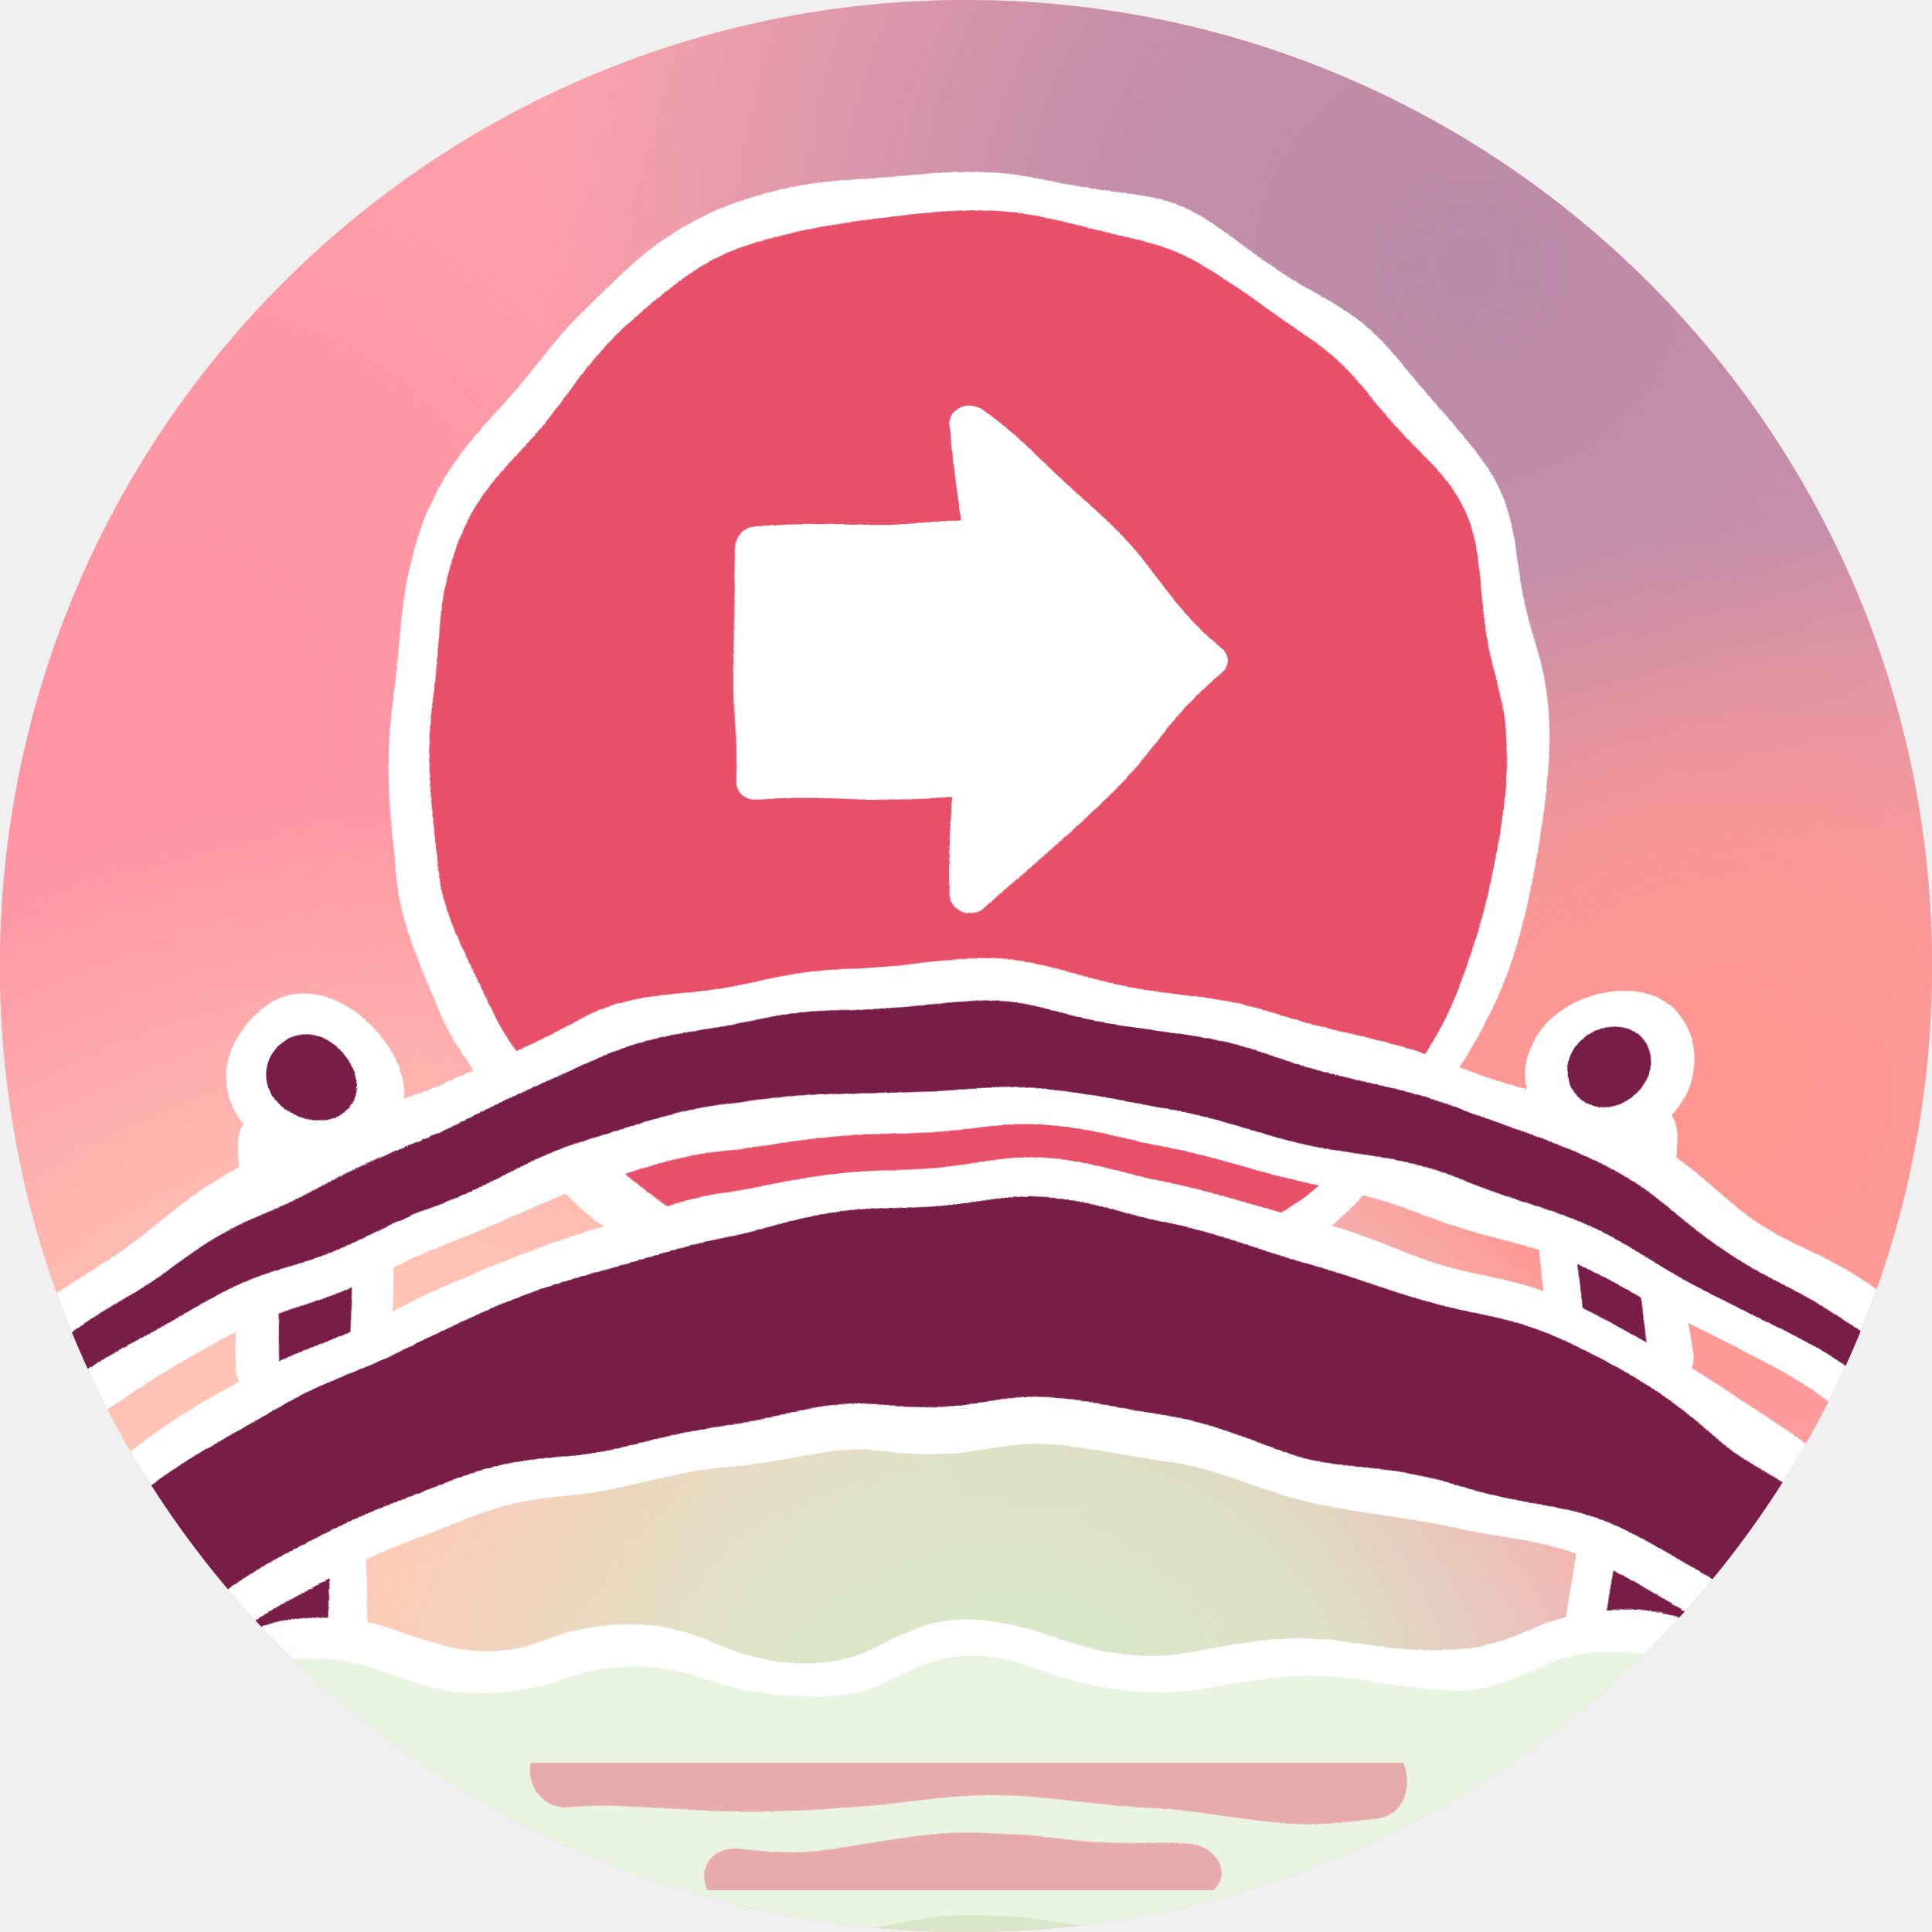
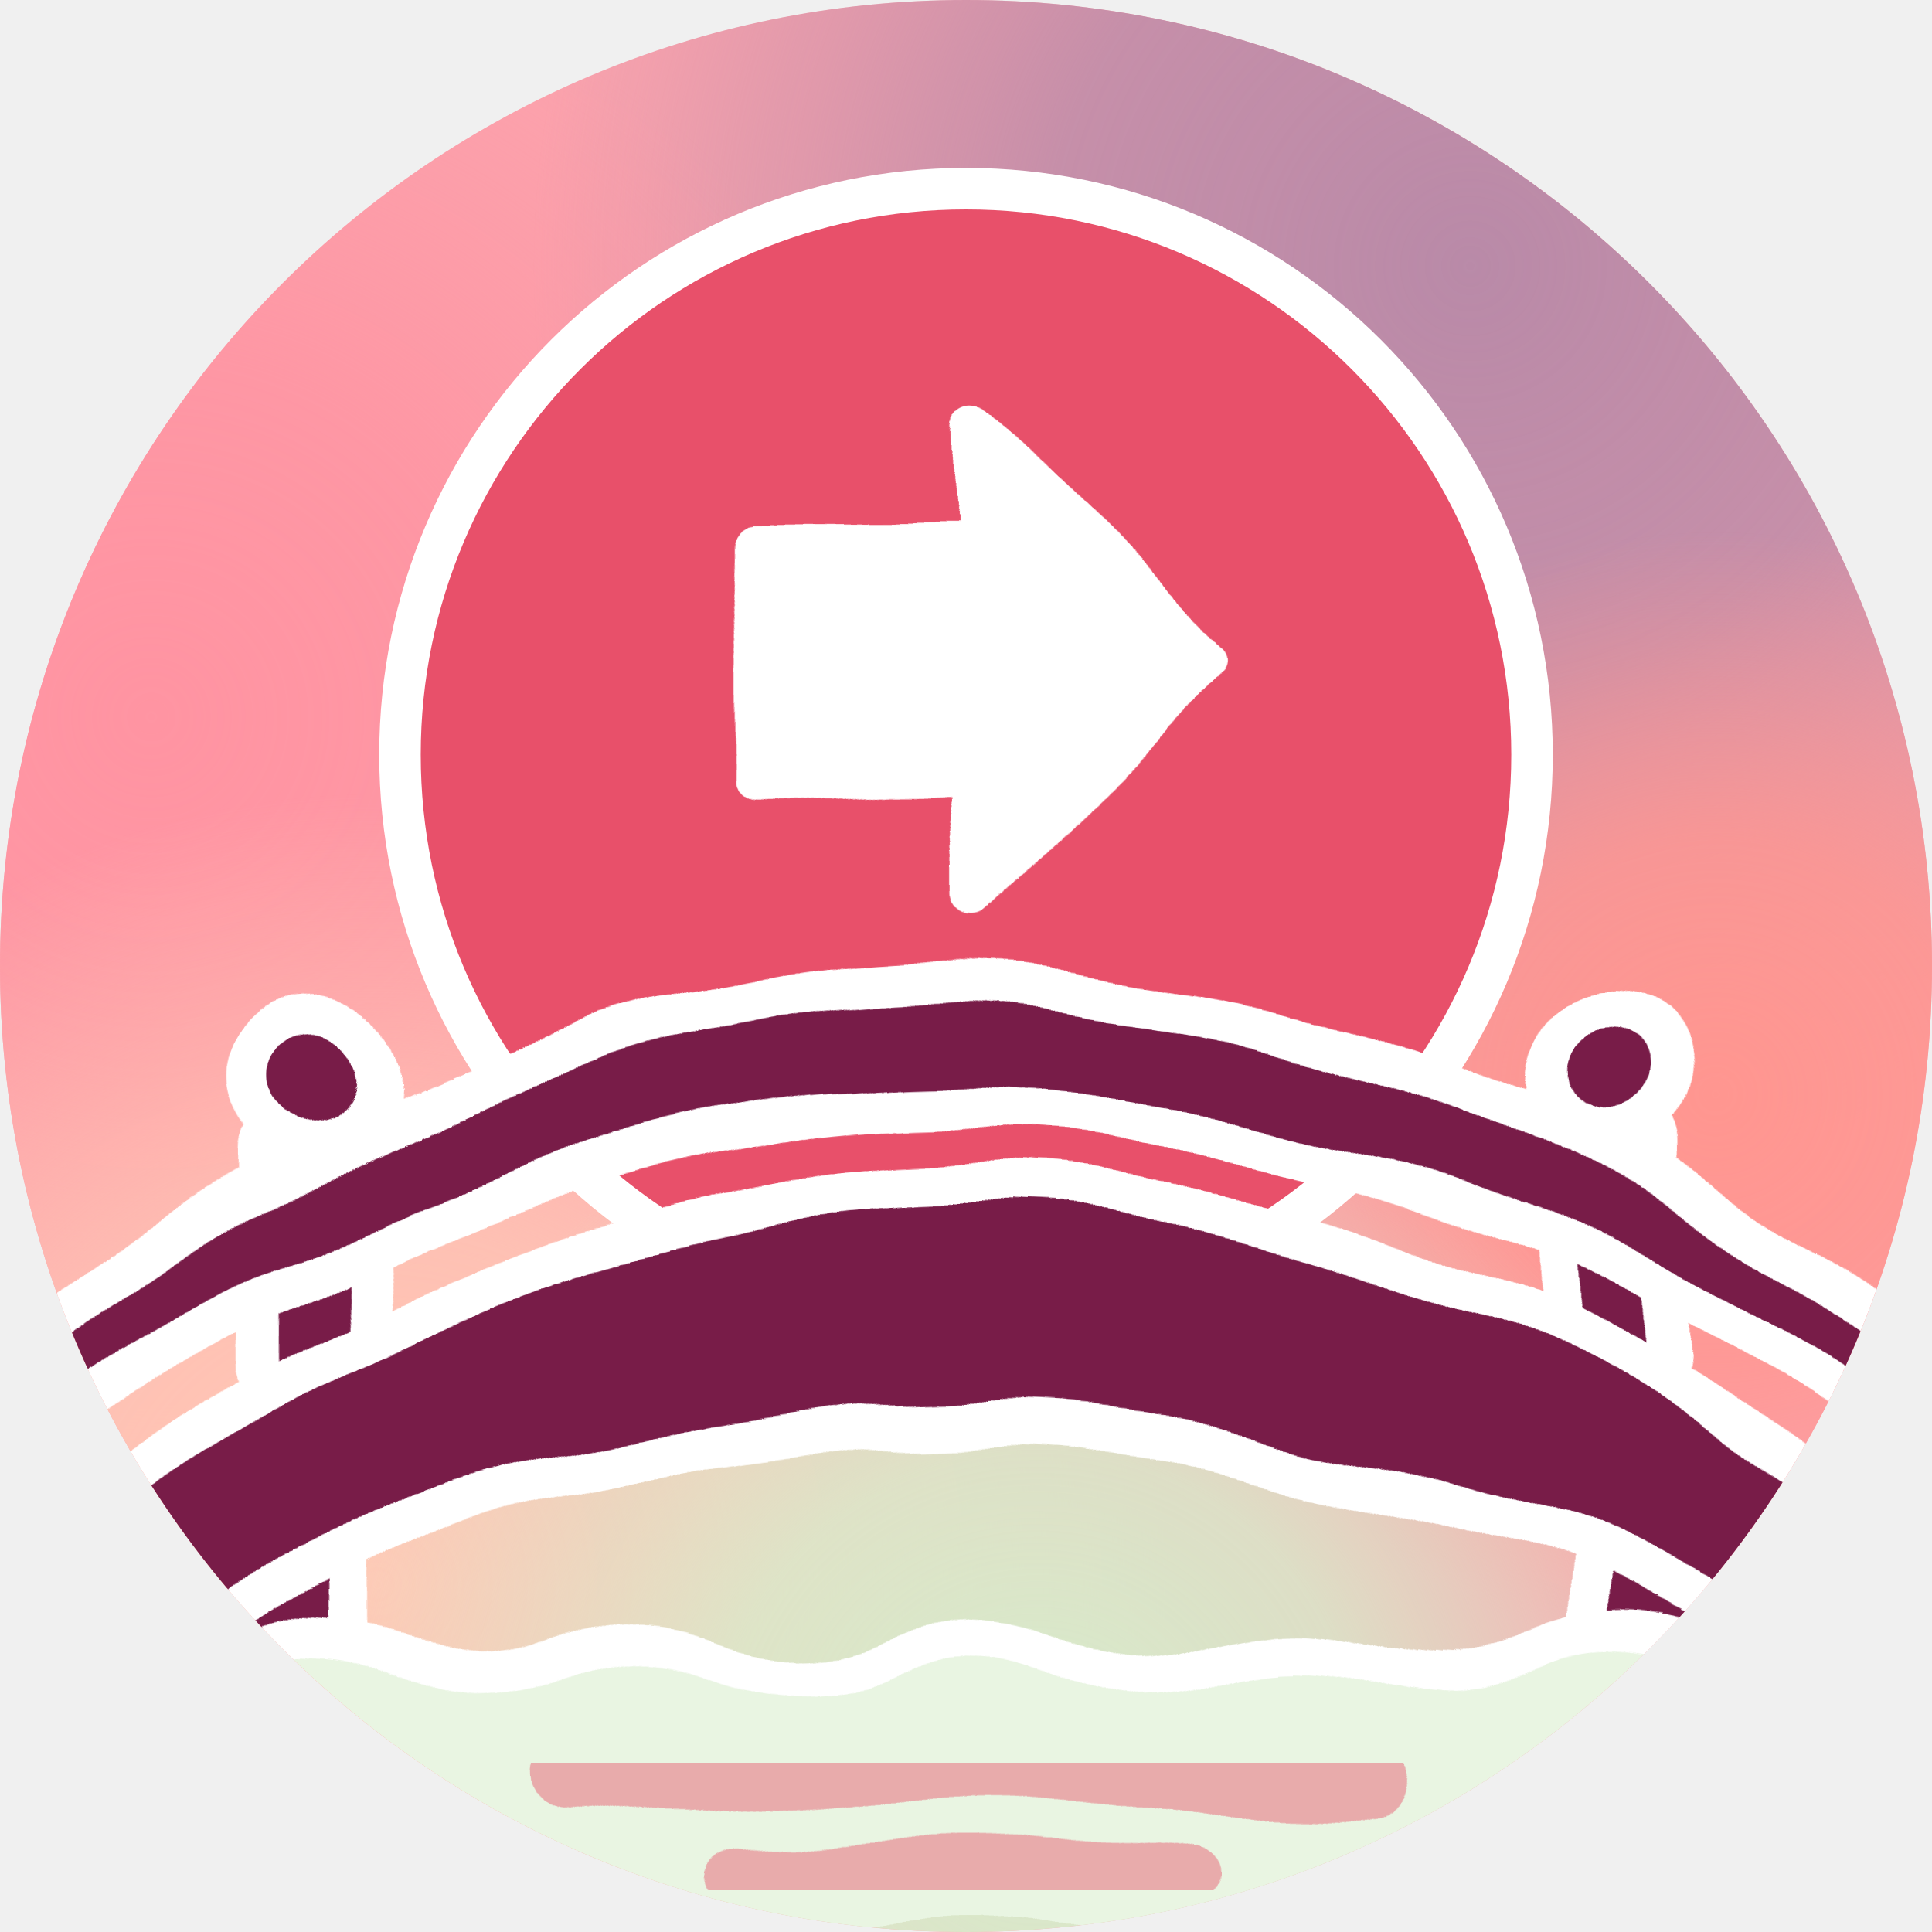
<svg xmlns="http://www.w3.org/2000/svg" viewBox="0 0 512 512">
  <defs>
    <clipPath id="disc">
      <circle cx="256" cy="256" r="256" />
    </clipPath>
    <radialGradient id="mauve">
      <stop offset="0" stop-color="#b98aa8" />
      <stop offset=".45" stop-color="#b98aa8" stop-opacity=".8" />
      <stop offset="1" stop-color="#b98aa8" stop-opacity="0" />
    </radialGradient>
    <radialGradient id="coral">
      <stop offset="0" stop-color="#ff9690" />
      <stop offset=".45" stop-color="#ff9690" stop-opacity=".8" />
      <stop offset="1" stop-color="#ff9690" stop-opacity="0" />
    </radialGradient>
    <radialGradient id="peach">
      <stop offset="0" stop-color="#ffc9b6" />
      <stop offset=".45" stop-color="#ffc9b6" stop-opacity=".8" />
      <stop offset="1" stop-color="#ffc9b6" stop-opacity="0" />
    </radialGradient>
    <radialGradient id="sage">
      <stop offset="0" stop-color="#d6edcc" />
      <stop offset=".45" stop-color="#d6edcc" stop-opacity=".8" />
      <stop offset="1" stop-color="#d6edcc" stop-opacity="0" />
    </radialGradient>
    <radialGradient id="pink">
      <stop offset="0" stop-color="#ff94a2" />
      <stop offset=".45" stop-color="#ff94a2" stop-opacity=".8" />
      <stop offset="1" stop-color="#ff94a2" stop-opacity="0" />
    </radialGradient>
    <filter id="ink" x="-10%" y="-10%" width="120%" height="120%" color-interpolation-filters="sRGB">
      <feTurbulence type="fractalNoise" baseFrequency="0.013" numOctaves="2" seed="7" />
      <feDisplacementMap in="SourceGraphic" scale="15" xChannelSelector="R" yChannelSelector="G" />
    </filter>
  </defs>
  <g clip-path="url(#disc)">
    <rect width="512" height="512" fill="#fba3ad" />
    <circle cx="390" cy="70" r="250" fill="url(#mauve)" />
    <circle cx="40" cy="190" r="210" fill="url(#pink)" />
    <circle cx="455" cy="290" r="150" fill="url(#coral)" />
    <circle cx="100" cy="420" r="210" fill="url(#peach)" />
    <circle cx="275" cy="470" r="190" fill="url(#sage)" />
+     <circle cx="256" cy="200" r="150" fill="#e8506a" stroke="#fff" stroke-width="11" />
    <g filter="url(#ink)" stroke="#fff" stroke-width="11" stroke-linejoin="round">
-       <circle cx="256" cy="200" r="150" fill="#e8506a" />
      <path d="M201 146h57v-32l64 62-64 62v-32h-57z" fill="#fff" />
      <g fill="#781c48">
        <rect x="56" y="396" width="34" height="62" />
        <rect x="422" y="396" width="34" height="62" />
        <rect x="70" y="300" width="28" height="66" rx="6" />
        <rect x="414" y="300" width="28" height="66" rx="6" />
        <circle cx="84" cy="286" r="17" />
        <circle cx="428" cy="286" r="17" />
        <path d="M-30 386Q256 136 542 386v22Q256 180-30 408z" />
        <path d="M-30 440Q256 190 542 440v42Q256 274-30 482z" />
      </g>
      <path d="M-30 440q22-8 44 0t44 0t44 0t44 0t44 0t44 0t44 0t44 0t44 0t44 0t44 0t44 0t44 0t44 0V560H-30z" fill="#e9f5e2" stroke-width="10" />
    </g>
    <g filter="url(#ink)" fill="none" stroke="#e8506a" stroke-opacity=".45" stroke-linecap="round">
      <path d="M150 470H362" stroke-width="20" />
      <path d="M196 498H316" stroke-width="16" />
    </g>
  </g>
</svg>
